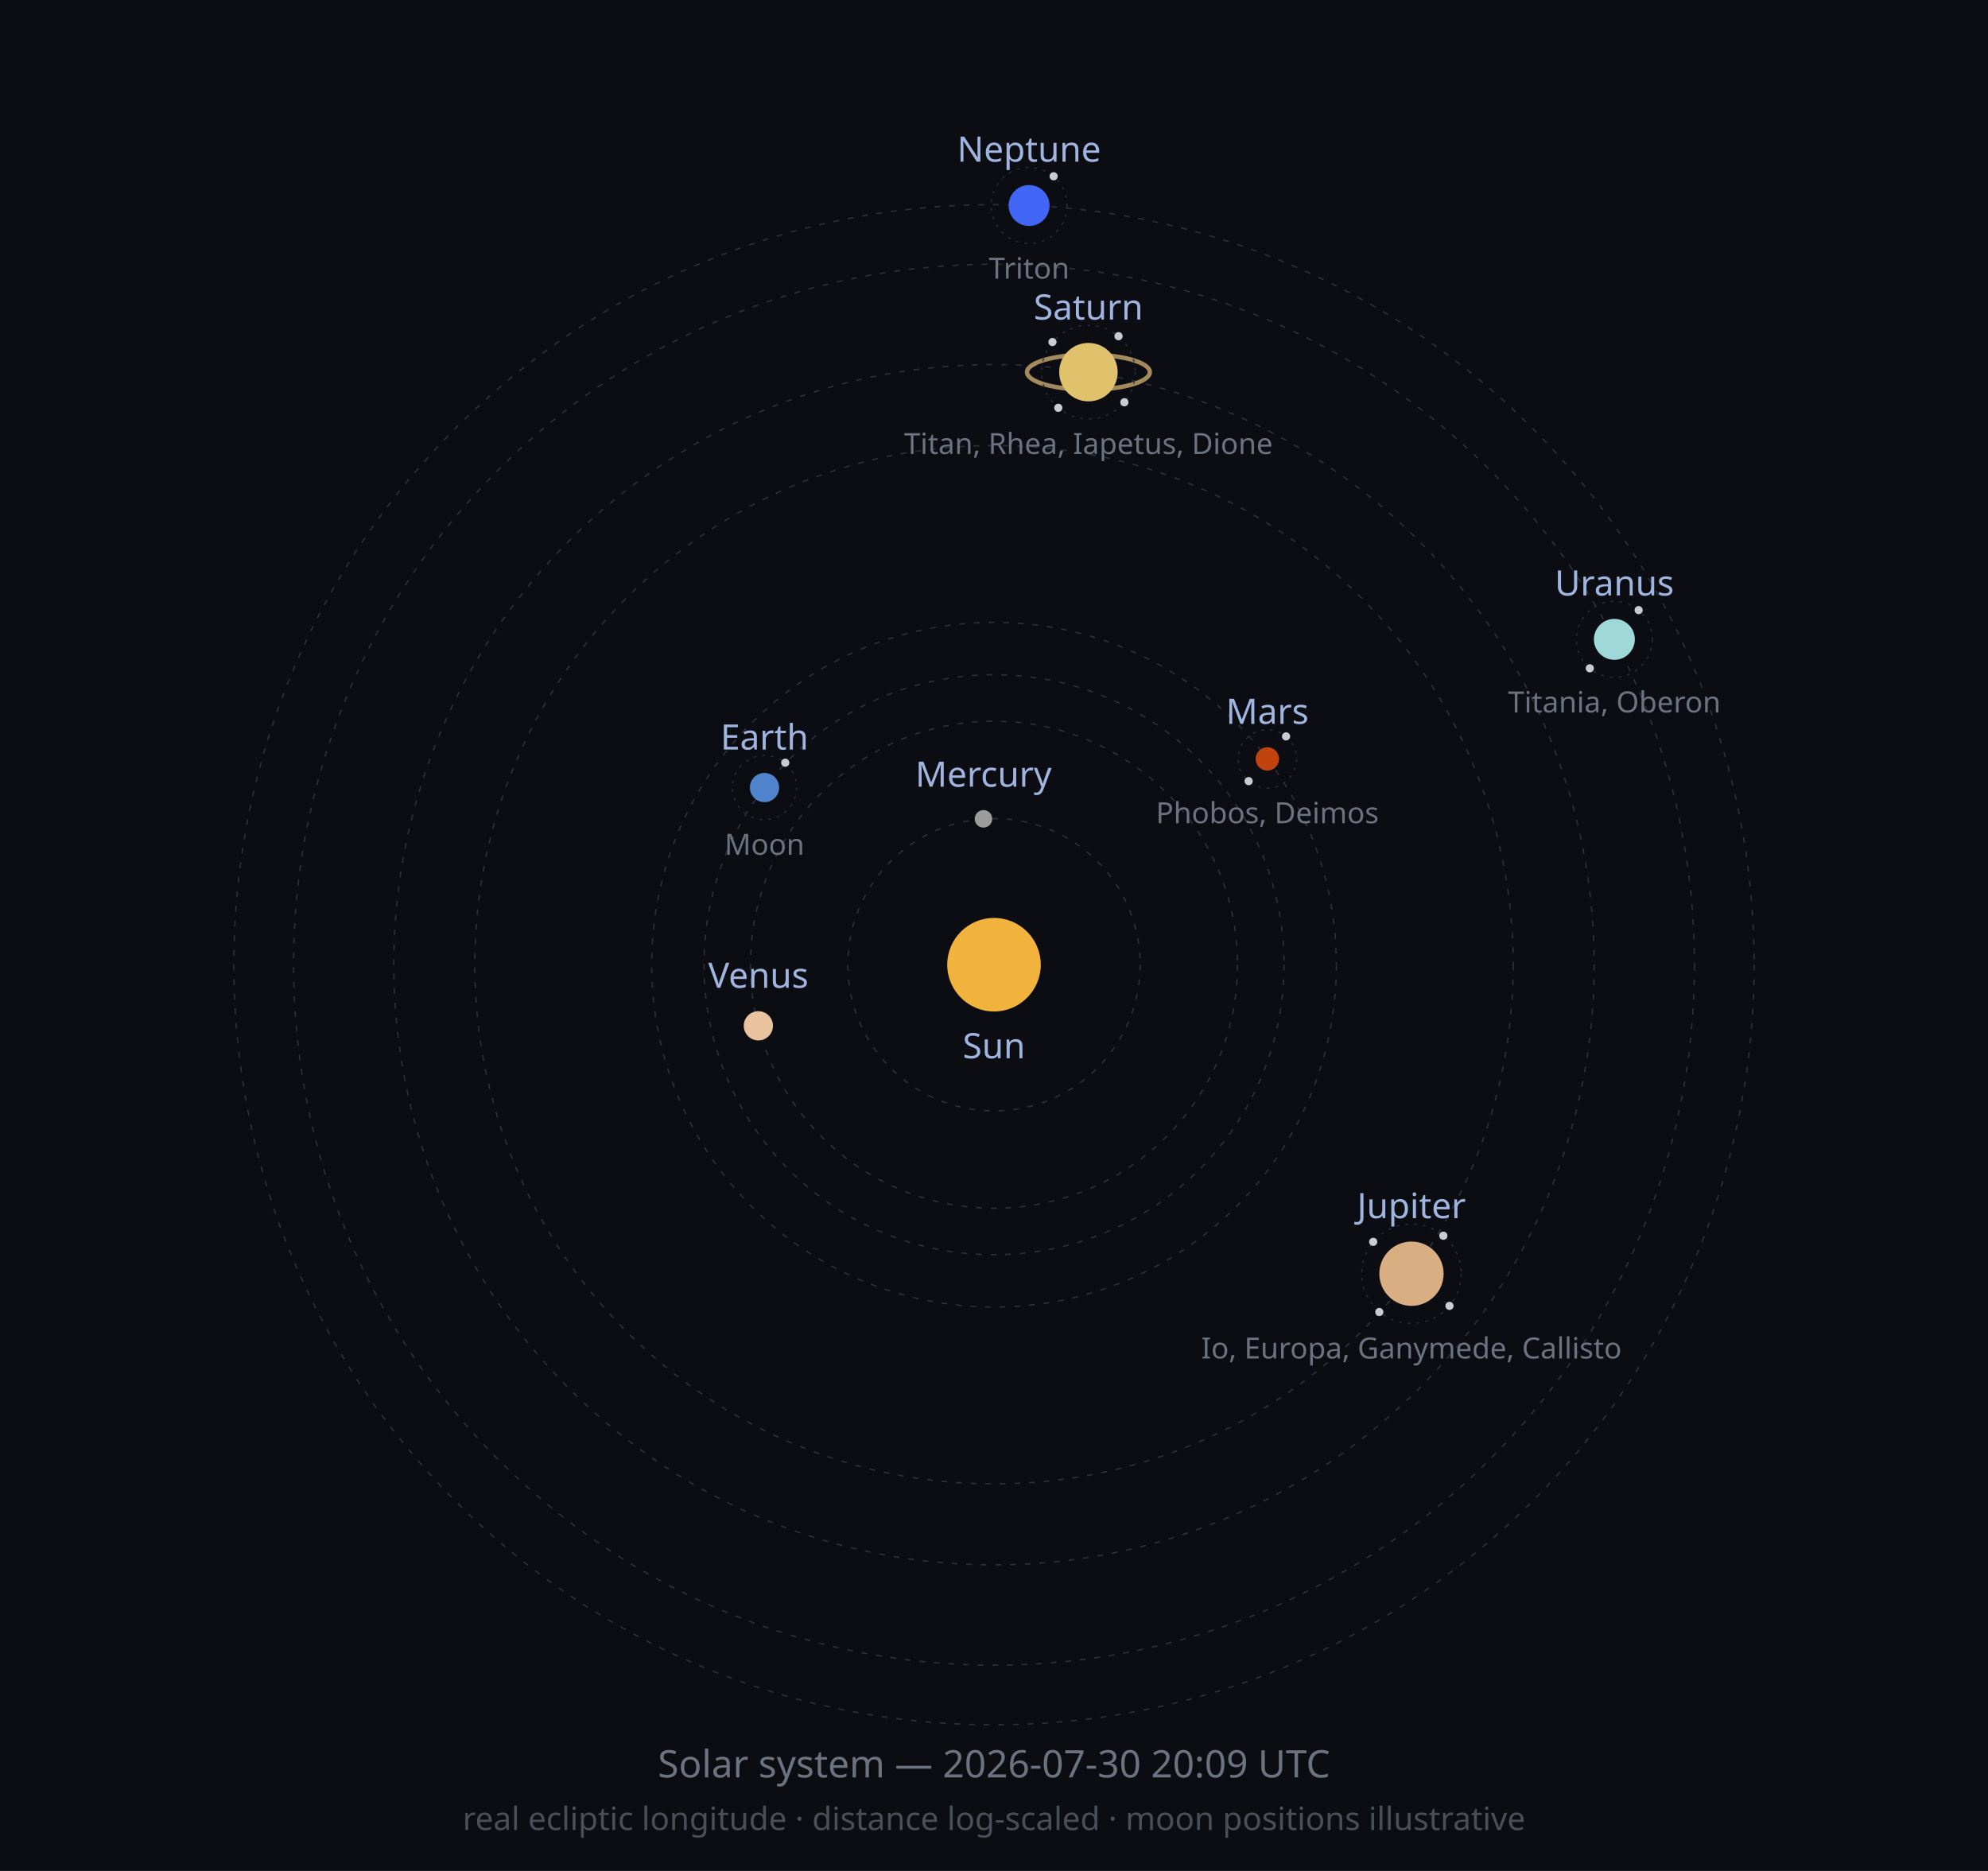
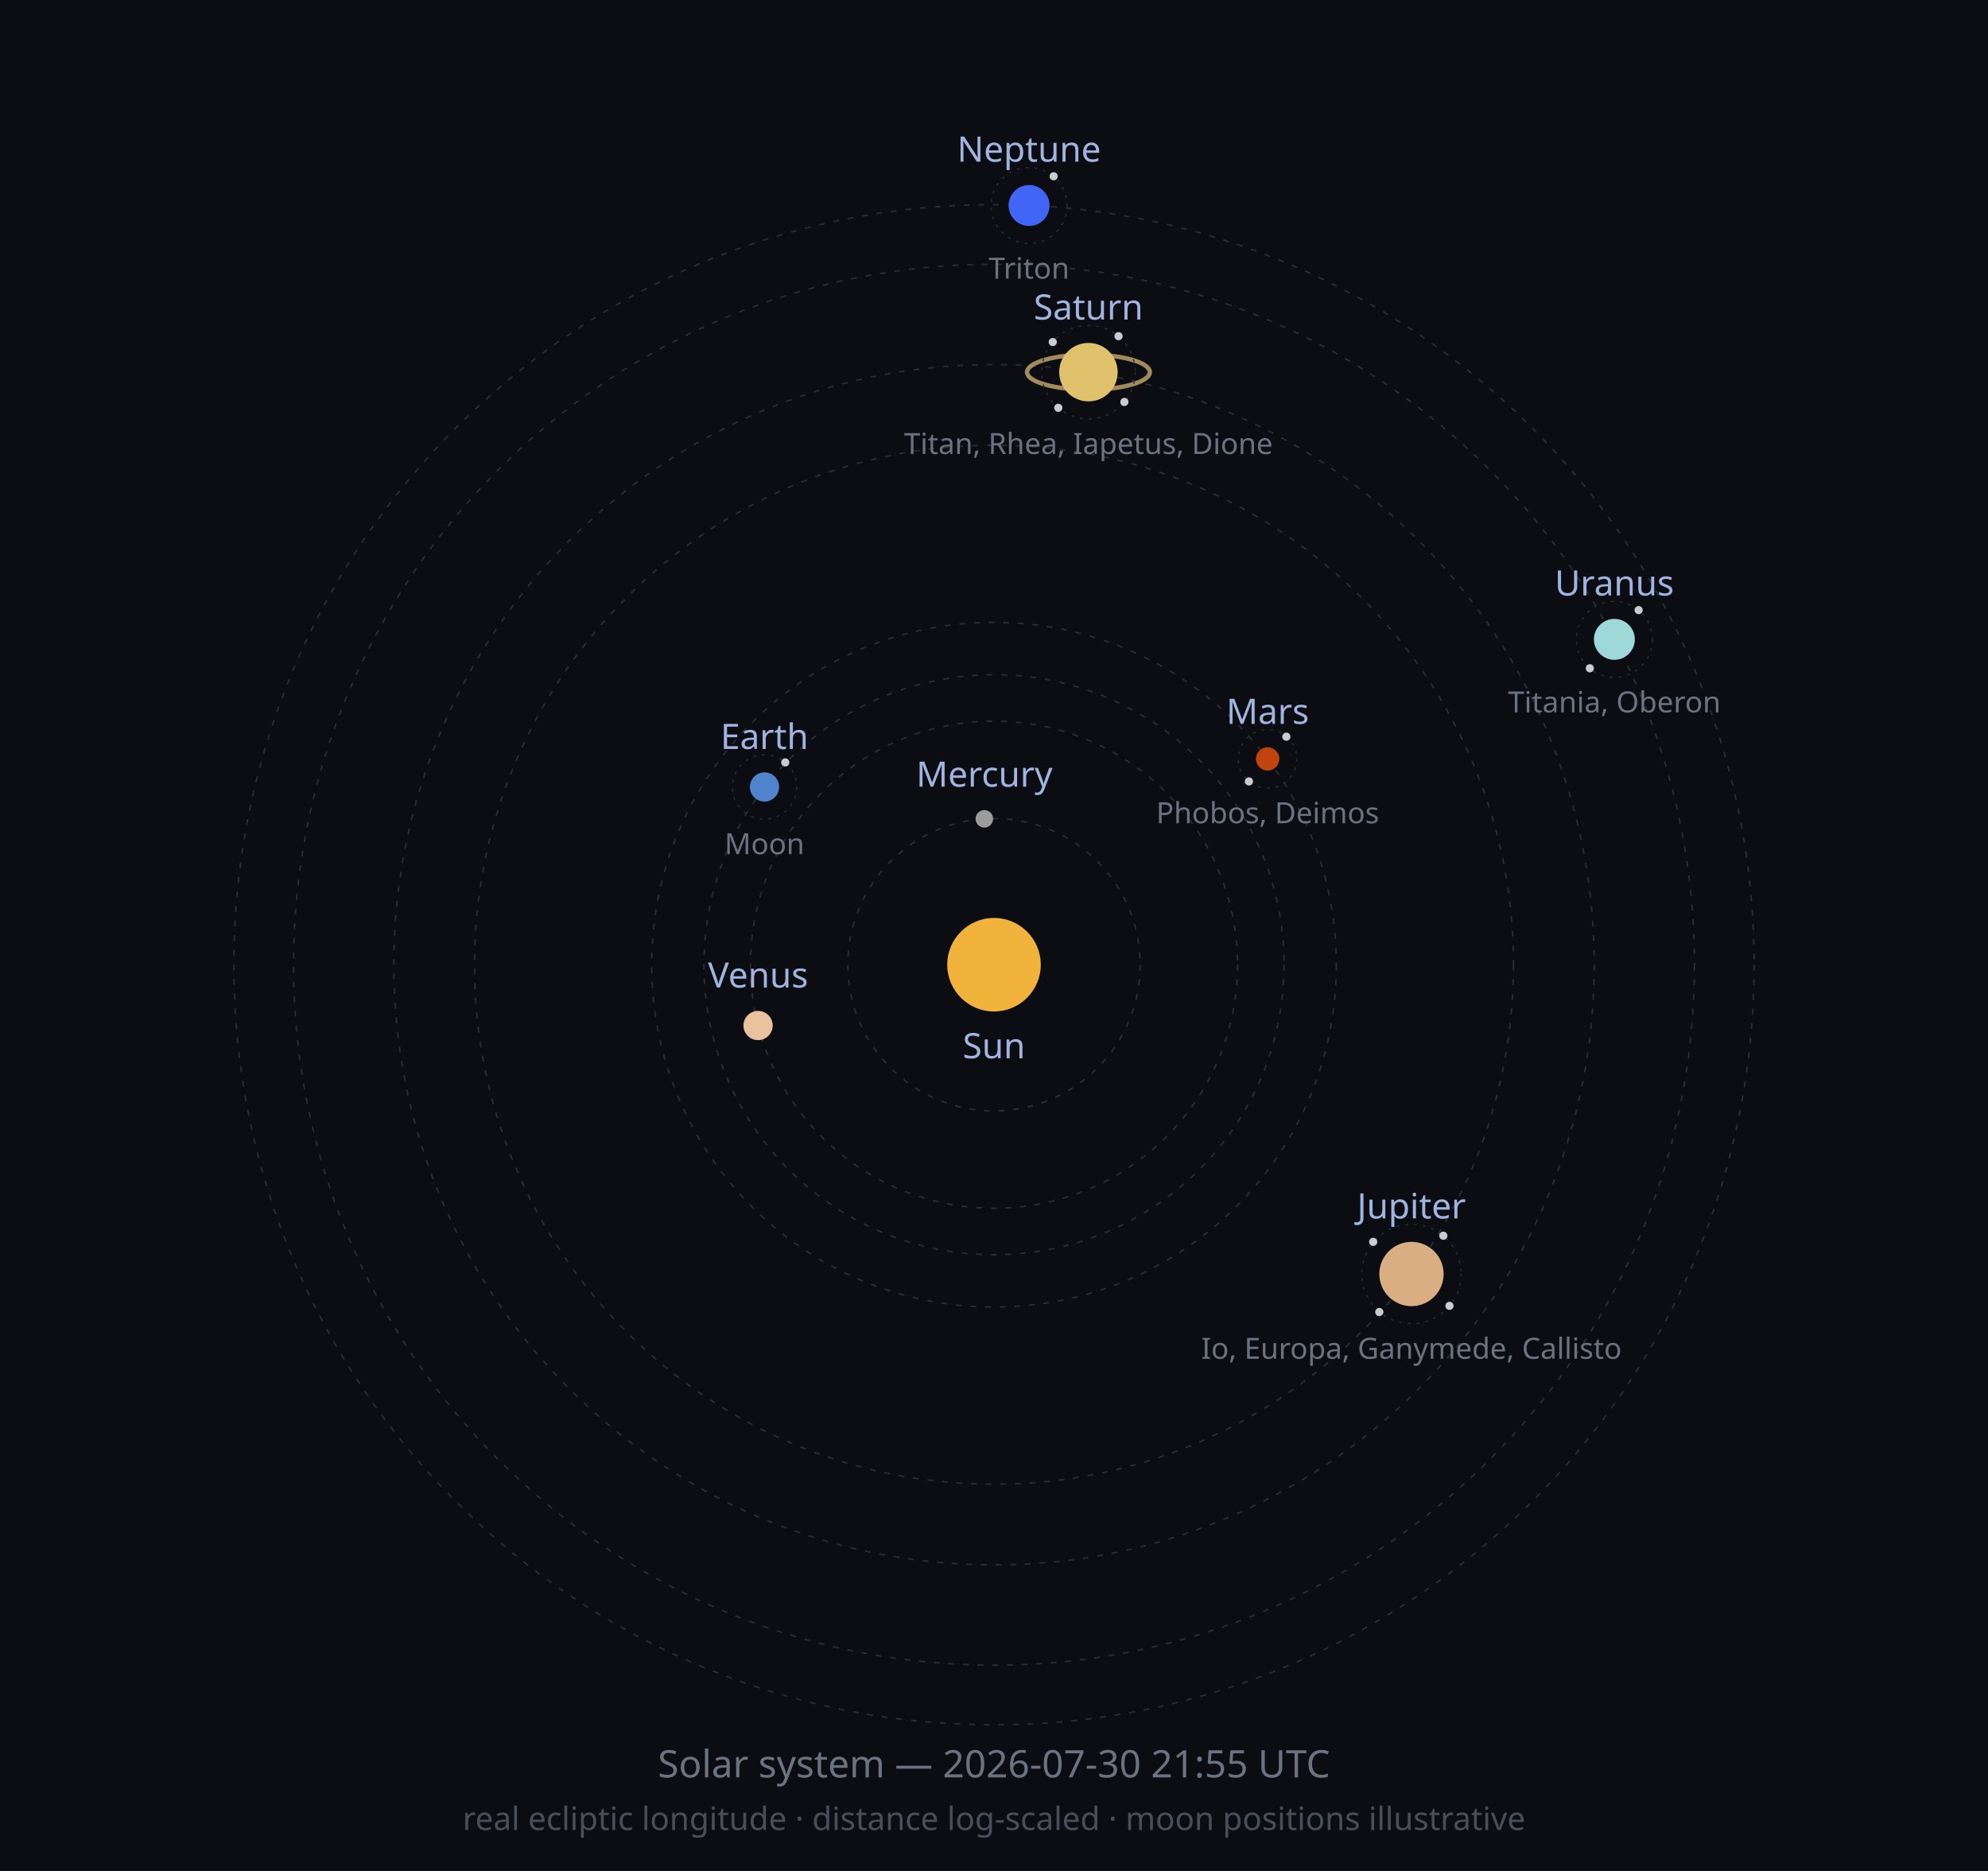
<svg xmlns="http://www.w3.org/2000/svg" width="680" height="640" viewBox="0 0 680 640" role="img">
  <defs>
    <marker id="arrow" viewBox="0 0 10 10" refX="8" refY="5" markerWidth="6" markerHeight="6" orient="auto-start-reverse">
      <path d="M2 1L8 5L2 9" fill="none" stroke="context-stroke" stroke-width="1.5" stroke-linecap="round" stroke-linejoin="round" />
    </marker>
  </defs>
  <style>
  .orbit { fill: none; stroke: #2A2E38; stroke-width: 0.5; stroke-dasharray: 2 3; }
  .moonorbit { fill: none; stroke: #2A2E38; stroke-width: 0.4; stroke-dasharray: 1 2; }
  .lbl { font-family: sans-serif; font-size: 12px; fill: #9FB4DE; }
  .moonlbl { font-family: sans-serif; font-size: 10px; fill: #6C7280; }
</style>
  <rect width="680" height="640" fill="#0B0D12" />
  <circle class="orbit" cx="340" cy="330" r="50.0" />
  <circle class="orbit" cx="340" cy="330" r="83.3" />
  <circle class="orbit" cx="340" cy="330" r="99.2" />
  <circle class="orbit" cx="340" cy="330" r="117.1" />
-   <circle class="orbit" cx="340" cy="330" r="177.6" />
+   <circle class="orbit" cx="340" cy="330" r="177.7" />
  <circle class="orbit" cx="340" cy="330" r="205.3" />
  <circle class="orbit" cx="340" cy="330" r="239.6" />
  <circle class="orbit" cx="340" cy="330" r="260.0" />
  <circle cx="340" cy="330" r="16" fill="#F2B33D" />
  <text class="lbl" x="340" y="362" text-anchor="middle">Sun</text>
-   <circle cx="336.4" cy="280.1" r="3" fill="#9C9C9C" />
-   <text class="lbl" x="336.4" y="269.1" text-anchor="middle">Mercury</text>
-   <circle cx="259.4" cy="350.9" r="5" fill="#E8C39E" />
-   <text class="lbl" x="259.4" y="337.9" text-anchor="middle">Venus</text>
-   <circle cx="261.5" cy="269.4" r="5" fill="#4F83CC" />
-   <circle class="moonorbit" cx="261.5" cy="269.4" r="11" />
-   <circle cx="268.6" cy="260.9" r="1.4" fill="#C9CDD3" />
-   <text class="moonlbl" x="261.5" y="292.4" text-anchor="middle">Moon</text>
-   <text class="lbl" x="261.5" y="256.4" text-anchor="middle">Earth</text>
-   <circle cx="433.5" cy="259.6" r="4" fill="#C1440E" />
-   <circle class="moonorbit" cx="433.5" cy="259.6" r="10" />
-   <circle cx="439.9" cy="251.9" r="1.4" fill="#C9CDD3" />
-   <circle cx="427.1" cy="267.2" r="1.4" fill="#C9CDD3" />
-   <text class="moonlbl" x="433.5" y="281.6" text-anchor="middle">Phobos, Deimos</text>
-   <text class="lbl" x="433.5" y="247.6" text-anchor="middle">Mars</text>
-   <circle cx="482.8" cy="435.7" r="11" fill="#D8AE82" />
-   <circle class="moonorbit" cx="482.8" cy="435.7" r="17" />
+   <circle cx="336.7" cy="280.1" r="3" fill="#9C9C9C" />
+   <text class="lbl" x="336.7" y="269.1" text-anchor="middle">Mercury</text>
+   <circle cx="259.3" cy="350.8" r="5" fill="#E8C39E" />
+   <text class="lbl" x="259.3" y="337.8" text-anchor="middle">Venus</text>
+   <circle cx="261.5" cy="269.2" r="5" fill="#4F83CC" />
+   <circle class="moonorbit" cx="261.5" cy="269.2" r="11" />
+   <circle cx="268.6" cy="260.8" r="1.4" fill="#C9CDD3" />
+   <text class="moonlbl" x="261.5" y="292.2" text-anchor="middle">Moon</text>
+   <text class="lbl" x="261.5" y="256.2" text-anchor="middle">Earth</text>
+   <circle cx="433.6" cy="259.6" r="4" fill="#C1440E" />
+   <circle class="moonorbit" cx="433.6" cy="259.6" r="10" />
+   <circle cx="440.0" cy="252.0" r="1.4" fill="#C9CDD3" />
+   <circle cx="427.2" cy="267.3" r="1.4" fill="#C9CDD3" />
+   <text class="moonlbl" x="433.6" y="281.6" text-anchor="middle">Phobos, Deimos</text>
+   <text class="lbl" x="433.6" y="247.6" text-anchor="middle">Mars</text>
+   <circle cx="482.8" cy="435.8" r="11" fill="#D8AE82" />
+   <circle class="moonorbit" cx="482.8" cy="435.8" r="17" />
  <circle cx="493.7" cy="422.7" r="1.4" fill="#C9CDD3" />
  <circle cx="495.8" cy="446.7" r="1.4" fill="#C9CDD3" />
  <circle cx="471.8" cy="448.8" r="1.4" fill="#C9CDD3" />
  <circle cx="469.7" cy="424.8" r="1.4" fill="#C9CDD3" />
-   <text class="moonlbl" x="482.8" y="464.7" text-anchor="middle">Io, Europa, Ganymede, Callisto</text>
-   <text class="lbl" x="482.8" y="416.7" text-anchor="middle">Jupiter</text>
+   <text class="moonlbl" x="482.8" y="464.8" text-anchor="middle">Io, Europa, Ganymede, Callisto</text>
+   <text class="lbl" x="482.8" y="416.8" text-anchor="middle">Jupiter</text>
  <ellipse cx="372.3" cy="127.3" rx="21.0" ry="6.0" fill="none" stroke="#C9A96E" stroke-width="1.5" opacity="0.8" />
  <circle cx="372.3" cy="127.3" r="10" fill="#E0C16C" />
  <circle class="moonorbit" cx="372.3" cy="127.3" r="16" />
  <circle cx="382.6" cy="115.0" r="1.4" fill="#C9CDD3" />
-   <circle cx="384.6" cy="137.6" r="1.4" fill="#C9CDD3" />
+   <circle cx="384.6" cy="137.5" r="1.4" fill="#C9CDD3" />
  <circle cx="362.0" cy="139.5" r="1.4" fill="#C9CDD3" />
-   <circle cx="360.0" cy="117.0" r="1.4" fill="#C9CDD3" />
+   <circle cx="360.1" cy="117.0" r="1.4" fill="#C9CDD3" />
  <text class="moonlbl" x="372.3" y="155.3" text-anchor="middle">Titan, Rhea, Iapetus, Dione</text>
  <text class="lbl" x="372.3" y="109.3" text-anchor="middle">Saturn</text>
  <circle cx="552.2" cy="218.7" r="7" fill="#9FD8D8" />
  <circle class="moonorbit" cx="552.2" cy="218.7" r="13" />
  <circle cx="560.5" cy="208.7" r="1.4" fill="#C9CDD3" />
  <circle cx="543.8" cy="228.6" r="1.4" fill="#C9CDD3" />
  <text class="moonlbl" x="552.2" y="243.7" text-anchor="middle">Titania, Oberon</text>
  <text class="lbl" x="552.2" y="203.7" text-anchor="middle">Uranus</text>
  <circle cx="352.0" cy="70.3" r="7" fill="#4166F5" />
  <circle class="moonorbit" cx="352.0" cy="70.3" r="13" />
  <circle cx="360.4" cy="60.3" r="1.4" fill="#C9CDD3" />
  <text class="moonlbl" x="352.0" y="95.3" text-anchor="middle">Triton</text>
  <text class="lbl" x="352.0" y="55.3" text-anchor="middle">Neptune</text>
-   <text x="340" y="608" font-size="13" fill="#6C7280" text-anchor="middle" font-family="sans-serif">Solar system — 2026-07-30 20:09 UTC</text>
+   <text x="340" y="608" font-size="13" fill="#6C7280" text-anchor="middle" font-family="sans-serif">Solar system — 2026-07-30 21:55 UTC</text>
  <text x="340" y="626" font-size="11" fill="#4A4E58" text-anchor="middle" font-family="sans-serif">real ecliptic longitude · distance log-scaled · moon positions illustrative</text>
</svg>
